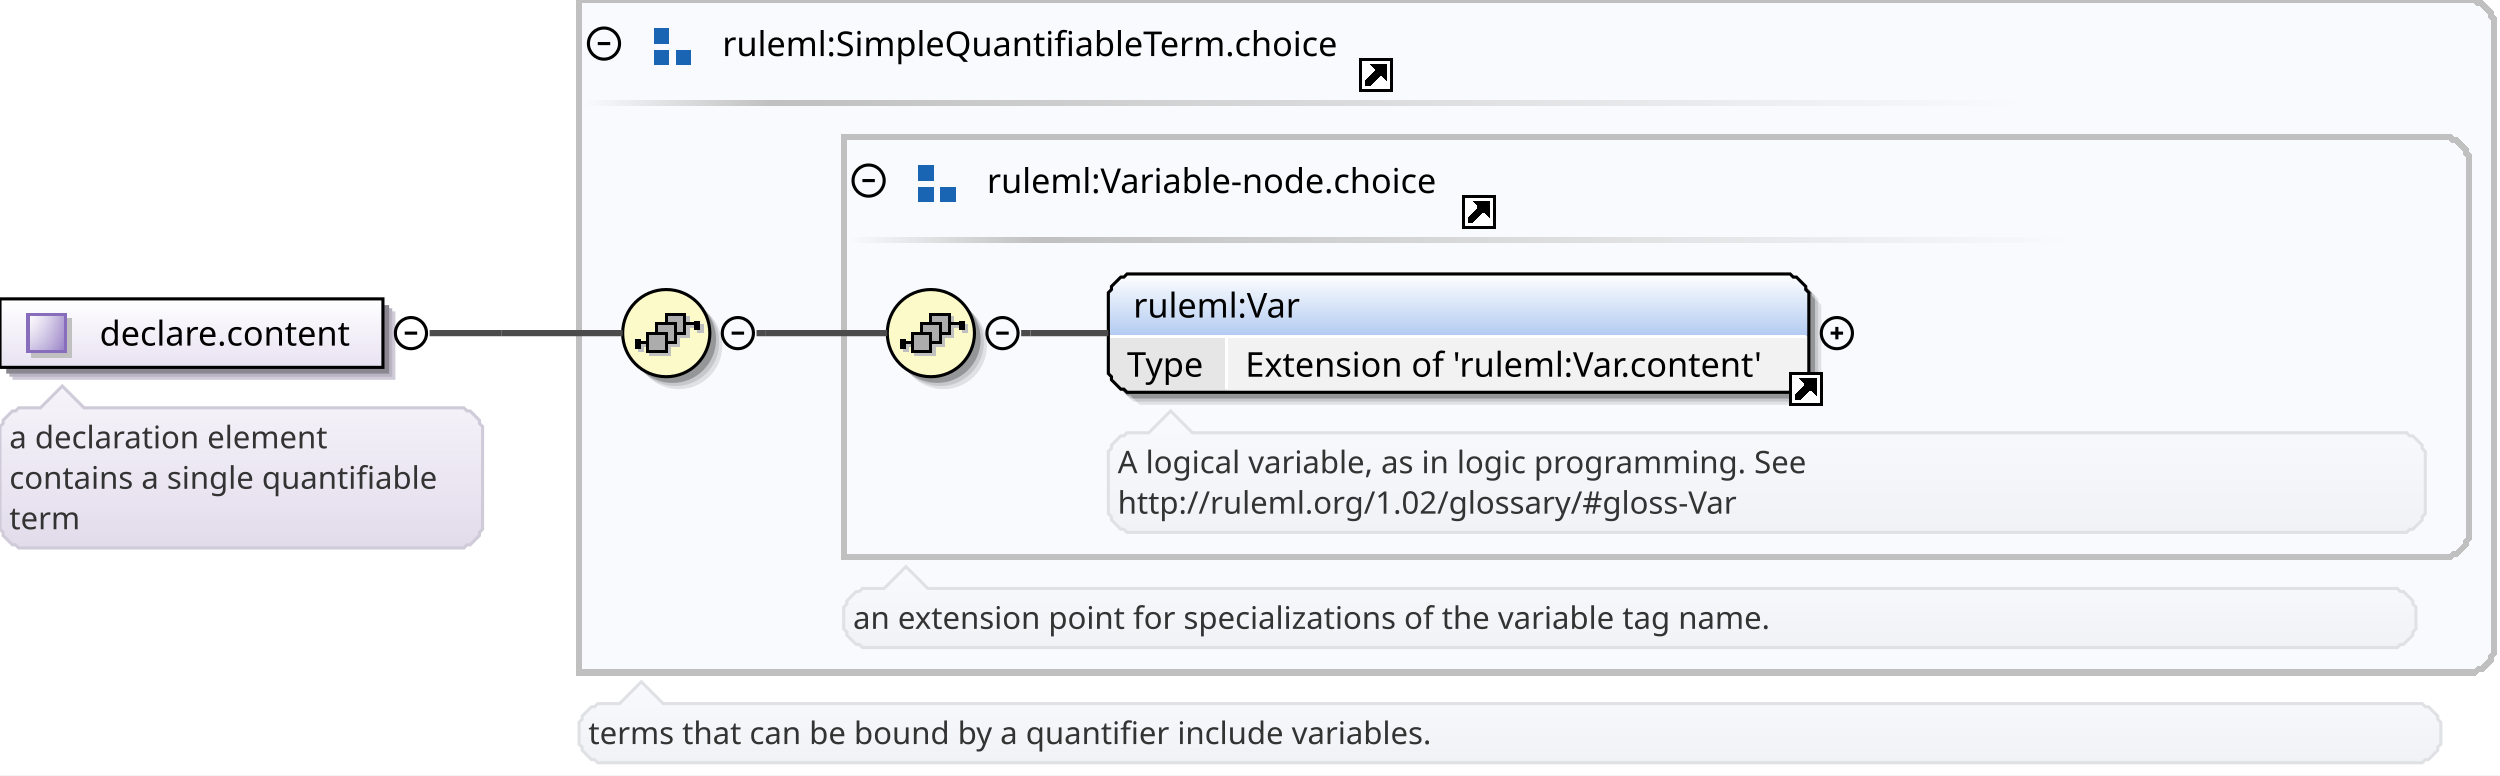
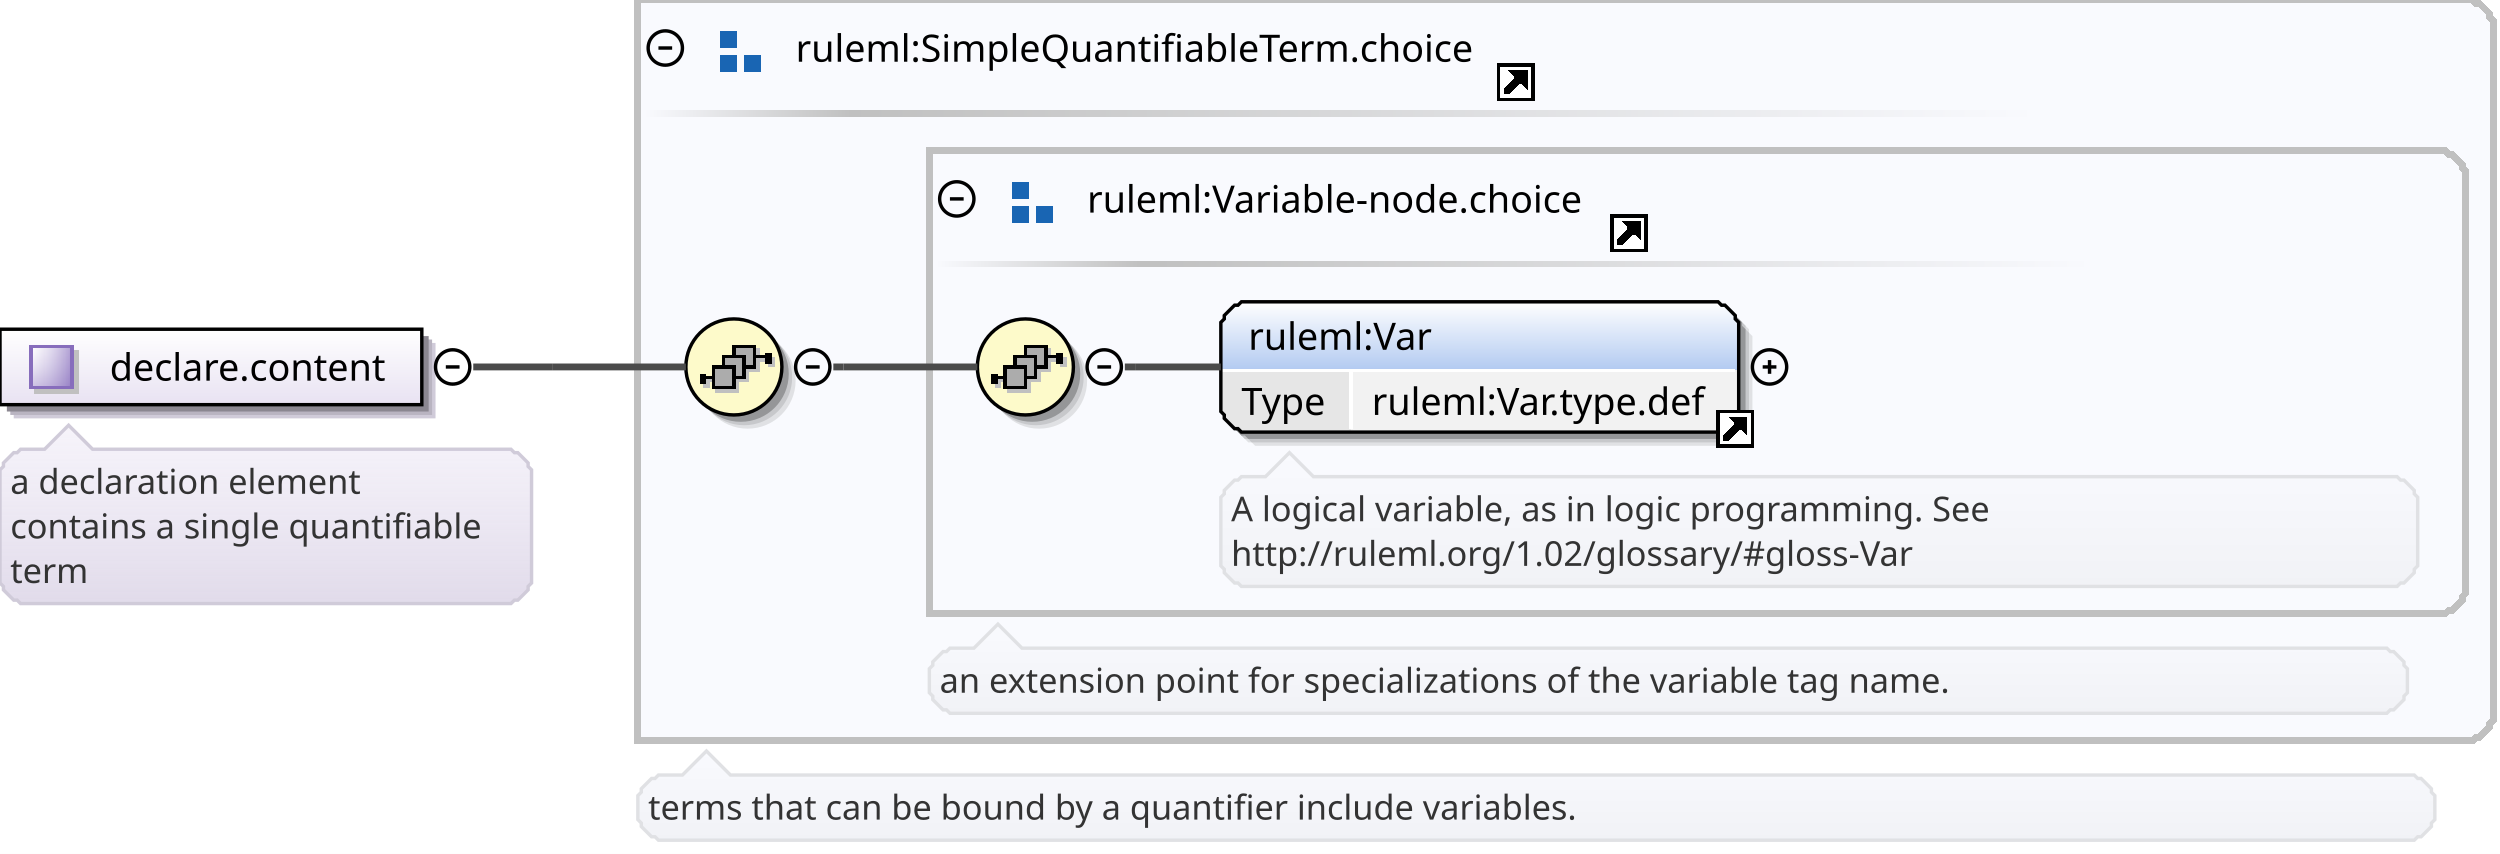
- <svg xmlns="http://www.w3.org/2000/svg" color-interpolation="auto" color-rendering="auto" fill="black" fill-opacity="1" font-family="'Dialog'" font-size="12" font-style="normal" font-weight="normal" height="249" image-rendering="auto" shape-rendering="auto" stroke="black" stroke-dasharray="none" stroke-dashoffset="0" stroke-linecap="square" stroke-linejoin="miter" stroke-miterlimit="10" stroke-opacity="1" stroke-width="1" text-rendering="auto" width="803">
+ <svg xmlns="http://www.w3.org/2000/svg" color-interpolation="auto" color-rendering="auto" fill="black" fill-opacity="1" font-family="'Dialog'" font-size="12" font-style="normal" font-weight="normal" height="249" image-rendering="auto" shape-rendering="auto" stroke="black" stroke-dasharray="none" stroke-dashoffset="0" stroke-linecap="square" stroke-linejoin="miter" stroke-miterlimit="10" stroke-opacity="1" stroke-width="1" text-rendering="auto" width="729">
  <defs id="genericDefs" />
  <g>
    <defs id="defs1">
      <linearGradient gradientUnits="userSpaceOnUse" id="linearGradient1" spreadMethod="pad" x1="0" x2="0" y1="96" y2="118">
        <stop offset="0%" stop-color="white" stop-opacity="1" />
        <stop offset="100%" stop-color="rgb(232,226,242)" stop-opacity="1" />
      </linearGradient>
      <linearGradient gradientUnits="userSpaceOnUse" id="linearGradient2" spreadMethod="pad" x1="9" x2="9" y1="101" y2="113">
        <stop offset="0%" stop-color="rgb(255,255,255)" stop-opacity="0.353" />
        <stop offset="100%" stop-color="rgb(135,109,188)" stop-opacity="0.667" />
      </linearGradient>
      <linearGradient gradientUnits="userSpaceOnUse" id="linearGradient3" spreadMethod="pad" x1="9" x2="21" y1="101" y2="101">
        <stop offset="0%" stop-color="rgb(255,255,255)" stop-opacity="0.353" />
        <stop offset="100%" stop-color="rgb(135,109,188)" stop-opacity="0.667" />
      </linearGradient>
-       <linearGradient gradientUnits="userSpaceOnUse" id="linearGradient4" spreadMethod="pad" x1="248" x2="650" y1="32" y2="32">
+       <linearGradient gradientUnits="userSpaceOnUse" id="linearGradient4" spreadMethod="pad" x1="248" x2="594" y1="32" y2="32">
        <stop offset="0%" stop-color="silver" stop-opacity="1" />
        <stop offset="100%" stop-color="rgb(249,250,254)" stop-opacity="1" />
      </linearGradient>
      <linearGradient gradientUnits="userSpaceOnUse" id="linearGradient5" spreadMethod="pad" x1="188" x2="248" y1="32" y2="32">
        <stop offset="0%" stop-color="rgb(249,250,254)" stop-opacity="1" />
        <stop offset="100%" stop-color="silver" stop-opacity="1" />
      </linearGradient>
      <linearGradient gradientUnits="userSpaceOnUse" id="linearGradient6" spreadMethod="pad" x1="200" x2="200" y1="93" y2="121">
        <stop offset="0%" stop-color="rgb(253,250,202)" stop-opacity="1" />
        <stop offset="100%" stop-color="rgb(253,250,202)" stop-opacity="1" />
      </linearGradient>
-       <linearGradient gradientUnits="userSpaceOnUse" id="linearGradient7" spreadMethod="pad" x1="333" x2="665" y1="76" y2="76">
+       <linearGradient gradientUnits="userSpaceOnUse" id="linearGradient7" spreadMethod="pad" x1="333" x2="610" y1="76" y2="76">
        <stop offset="0%" stop-color="silver" stop-opacity="1" />
        <stop offset="100%" stop-color="rgb(249,250,254)" stop-opacity="1" />
      </linearGradient>
      <linearGradient gradientUnits="userSpaceOnUse" id="linearGradient8" spreadMethod="pad" x1="273" x2="333" y1="76" y2="76">
        <stop offset="0%" stop-color="rgb(249,250,254)" stop-opacity="1" />
        <stop offset="100%" stop-color="silver" stop-opacity="1" />
      </linearGradient>
      <linearGradient gradientUnits="userSpaceOnUse" id="linearGradient9" spreadMethod="pad" x1="285" x2="285" y1="93" y2="121">
        <stop offset="0%" stop-color="rgb(253,250,202)" stop-opacity="1" />
        <stop offset="100%" stop-color="rgb(253,250,202)" stop-opacity="1" />
      </linearGradient>
      <linearGradient gradientUnits="userSpaceOnUse" id="linearGradient10" spreadMethod="pad" x1="356" x2="356" y1="88" y2="108">
        <stop offset="0%" stop-color="white" stop-opacity="1" />
        <stop offset="100%" stop-color="rgb(178,202,241)" stop-opacity="1" />
      </linearGradient>
      <linearGradient gradientUnits="userSpaceOnUse" id="linearGradient11" spreadMethod="pad" x1="356" x2="356" y1="132" y2="171">
        <stop offset="0%" stop-color="rgb(249,250,254)" stop-opacity="1" />
        <stop offset="100%" stop-color="rgb(241,242,246)" stop-opacity="1" />
      </linearGradient>
      <linearGradient gradientUnits="userSpaceOnUse" id="linearGradient12" spreadMethod="pad" x1="271" x2="271" y1="182" y2="208">
        <stop offset="0%" stop-color="rgb(249,250,254)" stop-opacity="1" />
        <stop offset="100%" stop-color="rgb(241,242,246)" stop-opacity="1" />
      </linearGradient>
      <linearGradient gradientUnits="userSpaceOnUse" id="linearGradient13" spreadMethod="pad" x1="186" x2="186" y1="219" y2="245">
        <stop offset="0%" stop-color="rgb(249,250,254)" stop-opacity="1" />
        <stop offset="100%" stop-color="rgb(241,242,246)" stop-opacity="1" />
      </linearGradient>
      <linearGradient gradientUnits="userSpaceOnUse" id="linearGradient14" spreadMethod="pad" x1="0" x2="0" y1="124" y2="176">
        <stop offset="0%" stop-color="rgb(232,226,242)" stop-opacity="0.392" />
        <stop offset="100%" stop-color="rgb(225,219,234)" stop-opacity="1" />
      </linearGradient>
      <clipPath clipPathUnits="userSpaceOnUse" id="clipPath1">
-         <path d="M0 0 L803 0 L803 249 L0 249 L0 0 Z" />
+         <path d="M0 0 L729 0 L729 249 L0 249 L0 0 Z" />
      </clipPath>
    </defs>
    <g fill="white" stroke="white" text-rendering="geometricPrecision">
-       <rect clip-path="url(#clipPath1)" height="249" stroke="none" width="803" x="0" y="0" />
+       <rect clip-path="url(#clipPath1)" height="249" stroke="none" width="729" x="0" y="0" />
    </g>
    <g fill="rgb(208,203,217)" font-family="sans-serif" font-size="11" stroke="rgb(208,203,217)" text-rendering="geometricPrecision">
      <polygon clip-path="url(#clipPath1)" points=" 4 100 127 100 127 122 4 122" stroke="none" />
      <polygon clip-path="url(#clipPath1)" fill="rgb(185,180,193)" points=" 3 99 126 99 126 121 3 121" stroke="none" />
      <polygon clip-path="url(#clipPath1)" fill="rgb(139,135,145)" points=" 2 98 125 98 125 120 2 120" stroke="none" />
      <polygon clip-path="url(#clipPath1)" fill="url(#linearGradient1)" points=" 0 96 123 96 123 118 0 118" shape-rendering="crispEdges" stroke="none" />
      <polygon clip-path="url(#clipPath1)" fill="none" points=" 0 96 123 96 123 118 0 118" stroke="black" stroke-linecap="butt" />
    </g>
    <g fill="silver" font-family="sans-serif" font-size="11" shape-rendering="crispEdges" stroke="silver" stroke-linecap="butt" text-rendering="geometricPrecision">
      <rect clip-path="url(#clipPath1)" height="13" stroke="none" width="13" x="10" y="102" />
      <rect clip-path="url(#clipPath1)" fill="white" height="12" stroke="none" width="12" x="9" y="101" />
      <rect clip-path="url(#clipPath1)" fill="url(#linearGradient2)" height="12" stroke="none" width="12" x="9" y="101" />
      <rect clip-path="url(#clipPath1)" fill="url(#linearGradient3)" height="12" stroke="none" width="12" x="9" y="101" />
      <rect clip-path="url(#clipPath1)" fill="none" height="12" stroke="rgb(135,109,188)" width="12" x="9" y="101" />
      <text clip-path="url(#clipPath1)" fill="black" stroke="none" x="32" xml:space="preserve" y="111">declare.content</text>
      <circle clip-path="url(#clipPath1)" cx="132" cy="107" fill="none" r="5" shape-rendering="auto" stroke="black" />
      <line clip-path="url(#clipPath1)" fill="none" shape-rendering="auto" stroke="black" x1="130" x2="134" y1="107" y2="107" />
-       <polygon clip-path="url(#clipPath1)" fill="rgb(249,250,254)" points=" 186 0 795 0 796 1 797 1 798 2 799 3 800 4 800 5 801 6 801 210 800 211 800 212 799 213 798 214 797 215 796 215 795 216 186 216" stroke="none" stroke-width="2" />
-       <polygon clip-path="url(#clipPath1)" fill="none" points=" 186 0 795 0 796 1 797 1 798 2 799 3 800 4 800 5 801 6 801 210 800 211 800 212 799 213 798 214 797 215 796 215 795 216 186 216" stroke-width="2" />
-       <rect clip-path="url(#clipPath1)" fill="url(#linearGradient4)" height="2" stroke="none" stroke-width="2" width="402" x="248" y="32" />
+       <polygon clip-path="url(#clipPath1)" fill="rgb(249,250,254)" points=" 186 0 721 0 722 1 723 1 724 2 725 3 726 4 726 5 727 6 727 210 726 211 726 212 725 213 724 214 723 215 722 215 721 216 186 216" stroke="none" stroke-width="2" />
+       <polygon clip-path="url(#clipPath1)" fill="none" points=" 186 0 721 0 722 1 723 1 724 2 725 3 726 4 726 5 727 6 727 210 726 211 726 212 725 213 724 214 723 215 722 215 721 216 186 216" stroke-width="2" />
+       <rect clip-path="url(#clipPath1)" fill="url(#linearGradient4)" height="2" stroke="none" stroke-width="2" width="346" x="248" y="32" />
      <rect clip-path="url(#clipPath1)" fill="url(#linearGradient5)" height="2" stroke="none" stroke-width="2" width="60" x="188" y="32" />
      <rect clip-path="url(#clipPath1)" fill="rgb(25,101,179)" height="5" stroke="none" width="5" x="210" y="9" />
      <rect clip-path="url(#clipPath1)" fill="rgb(25,101,179)" height="5" stroke="none" width="5" x="210" y="16" />
      <rect clip-path="url(#clipPath1)" fill="rgb(25,101,179)" height="5" stroke="none" width="5" x="217" y="16" />
      <text clip-path="url(#clipPath1)" fill="black" stroke="none" x="232" xml:space="preserve" y="18">ruleml:SimpleQuantifiableTerm.choice</text>
      <rect clip-path="url(#clipPath1)" fill="white" height="10" stroke="none" width="10" x="437" y="19" />
      <polygon clip-path="url(#clipPath1)" fill="none" points=" 439 27 439 26 442 23 442 22 441 21 445 21 445 25 444 24 443 24 440 27" stroke="black" />
      <polygon clip-path="url(#clipPath1)" fill="black" points=" 439 27 439 26 442 23 442 22 441 21 445 21 445 25 444 24 443 24 440 27" stroke="none" />
      <rect clip-path="url(#clipPath1)" fill="none" height="10" stroke="black" width="10" x="437" y="19" />
      <circle clip-path="url(#clipPath1)" cx="194" cy="14" fill="none" r="5" shape-rendering="auto" stroke="black" />
      <line clip-path="url(#clipPath1)" fill="none" shape-rendering="auto" stroke="black" x1="192" x2="196" y1="14" y2="14" />
      <circle clip-path="url(#clipPath1)" cx="218" cy="111" fill="rgb(224,225,228)" r="14" shape-rendering="auto" stroke="none" />
      <circle clip-path="url(#clipPath1)" cx="217" cy="110" fill="rgb(199,200,203)" r="14" shape-rendering="auto" stroke="none" />
      <circle clip-path="url(#clipPath1)" cx="216" cy="109" fill="rgb(149,150,152)" r="14" shape-rendering="auto" stroke="none" />
      <circle clip-path="url(#clipPath1)" cx="214" cy="107" fill="url(#linearGradient6)" r="14" stroke="none" />
      <circle clip-path="url(#clipPath1)" cx="214" cy="107" fill="none" r="14" shape-rendering="auto" stroke="black" />
      <line clip-path="url(#clipPath1)" fill="none" x1="221" x2="225" y1="105" y2="105" />
      <rect clip-path="url(#clipPath1)" height="3" stroke="none" width="2" x="224" y="104" />
      <rect clip-path="url(#clipPath1)" height="6" stroke="none" width="6" x="215" y="102" />
      <rect clip-path="url(#clipPath1)" fill="none" height="6" width="6" x="215" y="102" />
      <rect clip-path="url(#clipPath1)" height="6" stroke="none" width="6" x="212" y="105" />
      <rect clip-path="url(#clipPath1)" fill="none" height="6" width="6" x="212" y="105" />
      <rect clip-path="url(#clipPath1)" height="6" stroke="none" width="6" x="209" y="108" />
      <rect clip-path="url(#clipPath1)" fill="none" height="6" width="6" x="209" y="108" />
      <line clip-path="url(#clipPath1)" fill="none" x1="209" x2="205" y1="111" y2="111" />
      <rect clip-path="url(#clipPath1)" height="3" stroke="none" width="2" x="205" y="110" />
      <line clip-path="url(#clipPath1)" fill="none" stroke="black" x1="220" x2="224" y1="104" y2="104" />
      <rect clip-path="url(#clipPath1)" fill="black" height="3" stroke="none" width="2" x="223" y="103" />
      <rect clip-path="url(#clipPath1)" fill="rgb(172,172,172)" height="6" stroke="none" width="6" x="214" y="101" />
      <rect clip-path="url(#clipPath1)" fill="none" height="6" stroke="black" width="6" x="214" y="101" />
      <rect clip-path="url(#clipPath1)" fill="rgb(172,172,172)" height="6" stroke="none" width="6" x="211" y="104" />
      <rect clip-path="url(#clipPath1)" fill="none" height="6" stroke="black" width="6" x="211" y="104" />
      <rect clip-path="url(#clipPath1)" fill="rgb(172,172,172)" height="6" stroke="none" width="6" x="208" y="107" />
      <rect clip-path="url(#clipPath1)" fill="none" height="6" stroke="black" width="6" x="208" y="107" />
      <line clip-path="url(#clipPath1)" fill="none" stroke="black" x1="208" x2="204" y1="110" y2="110" />
      <rect clip-path="url(#clipPath1)" fill="black" height="3" stroke="none" width="2" x="204" y="109" />
      <circle clip-path="url(#clipPath1)" cx="237" cy="107" fill="none" r="5" shape-rendering="auto" stroke="black" />
      <line clip-path="url(#clipPath1)" fill="none" shape-rendering="auto" stroke="black" x1="235" x2="239" y1="107" y2="107" />
-       <polygon clip-path="url(#clipPath1)" fill="rgb(249,250,254)" points=" 271 44 787 44 788 45 789 45 790 46 791 47 792 48 792 49 793 50 793 173 792 174 792 175 791 176 790 177 789 178 788 178 787 179 271 179" stroke="none" stroke-width="2" />
-       <polygon clip-path="url(#clipPath1)" fill="none" points=" 271 44 787 44 788 45 789 45 790 46 791 47 792 48 792 49 793 50 793 173 792 174 792 175 791 176 790 177 789 178 788 178 787 179 271 179" stroke-width="2" />
-       <rect clip-path="url(#clipPath1)" fill="url(#linearGradient7)" height="2" stroke="none" stroke-width="2" width="332" x="333" y="76" />
+       <polygon clip-path="url(#clipPath1)" fill="rgb(249,250,254)" points=" 271 44 713 44 714 45 715 45 716 46 717 47 718 48 718 49 719 50 719 173 718 174 718 175 717 176 716 177 715 178 714 178 713 179 271 179" stroke="none" stroke-width="2" />
+       <polygon clip-path="url(#clipPath1)" fill="none" points=" 271 44 713 44 714 45 715 45 716 46 717 47 718 48 718 49 719 50 719 173 718 174 718 175 717 176 716 177 715 178 714 178 713 179 271 179" stroke-width="2" />
+       <rect clip-path="url(#clipPath1)" fill="url(#linearGradient7)" height="2" stroke="none" stroke-width="2" width="277" x="333" y="76" />
      <rect clip-path="url(#clipPath1)" fill="url(#linearGradient8)" height="2" stroke="none" stroke-width="2" width="60" x="273" y="76" />
      <rect clip-path="url(#clipPath1)" fill="rgb(25,101,179)" height="5" stroke="none" width="5" x="295" y="53" />
      <rect clip-path="url(#clipPath1)" fill="rgb(25,101,179)" height="5" stroke="none" width="5" x="295" y="60" />
      <rect clip-path="url(#clipPath1)" fill="rgb(25,101,179)" height="5" stroke="none" width="5" x="302" y="60" />
      <text clip-path="url(#clipPath1)" fill="black" stroke="none" x="317" xml:space="preserve" y="62">ruleml:Variable-node.choice</text>
      <rect clip-path="url(#clipPath1)" fill="white" height="10" stroke="none" width="10" x="470" y="63" />
      <polygon clip-path="url(#clipPath1)" fill="none" points=" 472 71 472 70 475 67 475 66 474 65 478 65 478 69 477 68 476 68 473 71" stroke="black" />
      <polygon clip-path="url(#clipPath1)" fill="black" points=" 472 71 472 70 475 67 475 66 474 65 478 65 478 69 477 68 476 68 473 71" stroke="none" />
      <rect clip-path="url(#clipPath1)" fill="none" height="10" stroke="black" width="10" x="470" y="63" />
      <circle clip-path="url(#clipPath1)" cx="279" cy="58" fill="none" r="5" shape-rendering="auto" stroke="black" />
      <line clip-path="url(#clipPath1)" fill="none" shape-rendering="auto" stroke="black" x1="277" x2="281" y1="58" y2="58" />
      <circle clip-path="url(#clipPath1)" cx="303" cy="111" fill="rgb(224,225,228)" r="14" shape-rendering="auto" stroke="none" />
      <circle clip-path="url(#clipPath1)" cx="302" cy="110" fill="rgb(199,200,203)" r="14" shape-rendering="auto" stroke="none" />
      <circle clip-path="url(#clipPath1)" cx="301" cy="109" fill="rgb(149,150,152)" r="14" shape-rendering="auto" stroke="none" />
      <circle clip-path="url(#clipPath1)" cx="299" cy="107" fill="url(#linearGradient9)" r="14" stroke="none" />
      <circle clip-path="url(#clipPath1)" cx="299" cy="107" fill="none" r="14" shape-rendering="auto" stroke="black" />
      <line clip-path="url(#clipPath1)" fill="none" x1="306" x2="310" y1="105" y2="105" />
      <rect clip-path="url(#clipPath1)" height="3" stroke="none" width="2" x="309" y="104" />
      <rect clip-path="url(#clipPath1)" height="6" stroke="none" width="6" x="300" y="102" />
      <rect clip-path="url(#clipPath1)" fill="none" height="6" width="6" x="300" y="102" />
      <rect clip-path="url(#clipPath1)" height="6" stroke="none" width="6" x="297" y="105" />
      <rect clip-path="url(#clipPath1)" fill="none" height="6" width="6" x="297" y="105" />
      <rect clip-path="url(#clipPath1)" height="6" stroke="none" width="6" x="294" y="108" />
      <rect clip-path="url(#clipPath1)" fill="none" height="6" width="6" x="294" y="108" />
      <line clip-path="url(#clipPath1)" fill="none" x1="294" x2="290" y1="111" y2="111" />
      <rect clip-path="url(#clipPath1)" height="3" stroke="none" width="2" x="290" y="110" />
      <line clip-path="url(#clipPath1)" fill="none" stroke="black" x1="305" x2="309" y1="104" y2="104" />
      <rect clip-path="url(#clipPath1)" fill="black" height="3" stroke="none" width="2" x="308" y="103" />
      <rect clip-path="url(#clipPath1)" fill="rgb(172,172,172)" height="6" stroke="none" width="6" x="299" y="101" />
      <rect clip-path="url(#clipPath1)" fill="none" height="6" stroke="black" width="6" x="299" y="101" />
      <rect clip-path="url(#clipPath1)" fill="rgb(172,172,172)" height="6" stroke="none" width="6" x="296" y="104" />
      <rect clip-path="url(#clipPath1)" fill="none" height="6" stroke="black" width="6" x="296" y="104" />
      <rect clip-path="url(#clipPath1)" fill="rgb(172,172,172)" height="6" stroke="none" width="6" x="293" y="107" />
      <rect clip-path="url(#clipPath1)" fill="none" height="6" stroke="black" width="6" x="293" y="107" />
      <line clip-path="url(#clipPath1)" fill="none" stroke="black" x1="293" x2="289" y1="110" y2="110" />
      <rect clip-path="url(#clipPath1)" fill="black" height="3" stroke="none" width="2" x="289" y="109" />
      <circle clip-path="url(#clipPath1)" cx="322" cy="107" fill="none" r="5" shape-rendering="auto" stroke="black" />
      <line clip-path="url(#clipPath1)" fill="none" shape-rendering="auto" stroke="black" x1="320" x2="324" y1="107" y2="107" />
-       <polygon clip-path="url(#clipPath1)" fill="rgb(224,225,228)" points=" 360 98 361 97 361 96 362 95 363 94 364 93 365 93 366 92 579 92 580 93 581 93 582 94 583 95 584 96 584 97 585 98 585 124 584 125 584 126 583 127 582 128 581 129 580 129 579 130 366 130 365 129 364 129 363 128 362 127 361 126 361 125 360 124" shape-rendering="auto" stroke="none" />
-       <polygon clip-path="url(#clipPath1)" fill="rgb(199,200,203)" points=" 359 97 360 96 360 95 361 94 362 93 363 92 364 92 365 91 578 91 579 92 580 92 581 93 582 94 583 95 583 96 584 97 584 123 583 124 583 125 582 126 581 127 580 128 579 128 578 129 365 129 364 128 363 128 362 127 361 126 360 125 360 124 359 123" shape-rendering="auto" stroke="none" />
-       <polygon clip-path="url(#clipPath1)" fill="rgb(149,150,152)" points=" 358 96 359 95 359 94 360 93 361 92 362 91 363 91 364 90 577 90 578 91 579 91 580 92 581 93 582 94 582 95 583 96 583 122 582 123 582 124 581 125 580 126 579 127 578 127 577 128 364 128 363 127 362 127 361 126 360 125 359 124 359 123 358 122" shape-rendering="auto" stroke="none" />
-       <polygon clip-path="url(#clipPath1)" fill="url(#linearGradient10)" points=" 356 94 357 93 357 92 358 91 359 90 360 89 361 89 362 88 575 88 576 89 577 89 578 90 579 91 580 92 580 93 581 94 581 108 580 108 580 108 579 108 578 108 577 108 576 108 575 108 362 108 361 108 360 108 359 108 358 108 357 108 357 108 356 108" stroke="none" />
+       <polygon clip-path="url(#clipPath1)" fill="rgb(224,225,228)" points=" 360 98 361 97 361 96 362 95 363 94 364 93 365 93 366 92 505 92 506 93 507 93 508 94 509 95 510 96 510 97 511 98 511 124 510 125 510 126 509 127 508 128 507 129 506 129 505 130 366 130 365 129 364 129 363 128 362 127 361 126 361 125 360 124" shape-rendering="auto" stroke="none" />
+       <polygon clip-path="url(#clipPath1)" fill="rgb(199,200,203)" points=" 359 97 360 96 360 95 361 94 362 93 363 92 364 92 365 91 504 91 505 92 506 92 507 93 508 94 509 95 509 96 510 97 510 123 509 124 509 125 508 126 507 127 506 128 505 128 504 129 365 129 364 128 363 128 362 127 361 126 360 125 360 124 359 123" shape-rendering="auto" stroke="none" />
+       <polygon clip-path="url(#clipPath1)" fill="rgb(149,150,152)" points=" 358 96 359 95 359 94 360 93 361 92 362 91 363 91 364 90 503 90 504 91 505 91 506 92 507 93 508 94 508 95 509 96 509 122 508 123 508 124 507 125 506 126 505 127 504 127 503 128 364 128 363 127 362 127 361 126 360 125 359 124 359 123 358 122" shape-rendering="auto" stroke="none" />
+       <polygon clip-path="url(#clipPath1)" fill="url(#linearGradient10)" points=" 356 94 357 93 357 92 358 91 359 90 360 89 361 89 362 88 501 88 502 89 503 89 504 90 505 91 506 92 506 93 507 94 507 108 506 108 506 108 505 108 504 108 503 108 502 108 501 108 362 108 361 108 360 108 359 108 358 108 357 108 357 108 356 108" stroke="none" />
      <polygon clip-path="url(#clipPath1)" fill="rgb(230,230,230)" points=" 356 108 357 108 357 108 358 108 359 108 360 108 361 108 362 108 394 108 394 108 394 108 394 108 394 108 394 108 394 108 394 108 394 120 394 121 394 122 394 123 394 124 394 125 394 125 394 126 362 126 361 125 360 125 359 124 358 123 357 122 357 121 356 120" stroke="none" />
-       <polygon clip-path="url(#clipPath1)" fill="rgb(242,242,242)" points=" 394 108 394 108 394 108 394 108 394 108 394 108 394 108 394 108 575 108 576 108 577 108 578 108 579 108 580 108 580 108 581 108 581 120 580 121 580 122 579 123 578 124 577 125 576 125 575 126 394 126 394 125 394 125 394 124 394 123 394 122 394 121 394 120" stroke="none" />
-       <line clip-path="url(#clipPath1)" fill="none" stroke="white" x1="356" x2="580" y1="108" y2="108" />
+       <polygon clip-path="url(#clipPath1)" fill="rgb(242,242,242)" points=" 394 108 394 108 394 108 394 108 394 108 394 108 394 108 394 108 501 108 502 108 503 108 504 108 505 108 506 108 506 108 507 108 507 120 506 121 506 122 505 123 504 124 503 125 502 125 501 126 394 126 394 125 394 125 394 124 394 123 394 122 394 121 394 120" stroke="none" />
+       <line clip-path="url(#clipPath1)" fill="none" stroke="white" x1="356" x2="506" y1="108" y2="108" />
      <text clip-path="url(#clipPath1)" fill="black" stroke="none" x="362" xml:space="preserve" y="121">Type</text>
-       <text clip-path="url(#clipPath1)" fill="black" stroke="none" x="400" xml:space="preserve" y="121">Extension of 'ruleml:Var.content'</text>
+       <text clip-path="url(#clipPath1)" fill="black" stroke="none" x="400" xml:space="preserve" y="121">ruleml:Var.type.def</text>
      <line clip-path="url(#clipPath1)" fill="none" stroke="white" x1="394" x2="394" y1="108" y2="125" />
-       <polygon clip-path="url(#clipPath1)" fill="none" points=" 356 94 357 93 357 92 358 91 359 90 360 89 361 89 362 88 575 88 576 89 577 89 578 90 579 91 580 92 580 93 581 94 581 120 580 121 580 122 579 123 578 124 577 125 576 125 575 126 362 126 361 125 360 125 359 124 358 123 357 122 357 121 356 120" shape-rendering="auto" stroke="black" />
+       <polygon clip-path="url(#clipPath1)" fill="none" points=" 356 94 357 93 357 92 358 91 359 90 360 89 361 89 362 88 501 88 502 89 503 89 504 90 505 91 506 92 506 93 507 94 507 120 506 121 506 122 505 123 504 124 503 125 502 125 501 126 362 126 361 125 360 125 359 124 358 123 357 122 357 121 356 120" shape-rendering="auto" stroke="black" />
      <text clip-path="url(#clipPath1)" fill="black" stroke="none" x="364" xml:space="preserve" y="102">ruleml:Var</text>
-       <rect clip-path="url(#clipPath1)" fill="white" height="10" stroke="none" width="10" x="575" y="120" />
-       <polygon clip-path="url(#clipPath1)" fill="none" points=" 577 128 577 127 580 124 580 123 579 122 583 122 583 126 582 125 581 125 578 128" stroke="black" />
-       <polygon clip-path="url(#clipPath1)" fill="black" points=" 577 128 577 127 580 124 580 123 579 122 583 122 583 126 582 125 581 125 578 128" stroke="none" />
-       <rect clip-path="url(#clipPath1)" fill="none" height="10" stroke="black" width="10" x="575" y="120" />
-       <circle clip-path="url(#clipPath1)" cx="590" cy="107" fill="none" r="5" shape-rendering="auto" stroke="black" />
-       <line clip-path="url(#clipPath1)" fill="none" shape-rendering="auto" stroke="black" x1="588" x2="592" y1="107" y2="107" />
-       <line clip-path="url(#clipPath1)" fill="none" shape-rendering="auto" stroke="black" x1="590" x2="590" y1="105" y2="109" />
-       <polygon clip-path="url(#clipPath1)" fill="url(#linearGradient11)" points=" 356 145 357 144 357 143 358 142 359 141 360 140 361 140 362 139 369 139 376 132 383 139 773 139 774 140 775 140 776 141 777 142 778 143 778 144 779 145 779 165 778 166 778 167 777 168 776 169 775 170 774 170 773 171 362 171 361 170 360 170 359 169 358 168 357 167 357 166 356 165" stroke="none" />
-       <polygon clip-path="url(#clipPath1)" fill="none" points=" 356 145 357 144 357 143 358 142 359 141 360 140 361 140 362 139 369 139 376 132 383 139 773 139 774 140 775 140 776 141 777 142 778 143 778 144 779 145 779 165 778 166 778 167 777 168 776 169 775 170 774 170 773 171 362 171 361 170 360 170 359 169 358 168 357 167 357 166 356 165" shape-rendering="auto" stroke="rgb(224,225,228)" />
+       <rect clip-path="url(#clipPath1)" fill="white" height="10" stroke="none" width="10" x="501" y="120" />
+       <polygon clip-path="url(#clipPath1)" fill="none" points=" 503 128 503 127 506 124 506 123 505 122 509 122 509 126 508 125 507 125 504 128" stroke="black" />
+       <polygon clip-path="url(#clipPath1)" fill="black" points=" 503 128 503 127 506 124 506 123 505 122 509 122 509 126 508 125 507 125 504 128" stroke="none" />
+       <rect clip-path="url(#clipPath1)" fill="none" height="10" stroke="black" width="10" x="501" y="120" />
+       <circle clip-path="url(#clipPath1)" cx="516" cy="107" fill="none" r="5" shape-rendering="auto" stroke="black" />
+       <line clip-path="url(#clipPath1)" fill="none" shape-rendering="auto" stroke="black" x1="514" x2="518" y1="107" y2="107" />
+       <line clip-path="url(#clipPath1)" fill="none" shape-rendering="auto" stroke="black" x1="516" x2="516" y1="105" y2="109" />
+       <polygon clip-path="url(#clipPath1)" fill="url(#linearGradient11)" points=" 356 145 357 144 357 143 358 142 359 141 360 140 361 140 362 139 369 139 376 132 383 139 699 139 700 140 701 140 702 141 703 142 704 143 704 144 705 145 705 165 704 166 704 167 703 168 702 169 701 170 700 170 699 171 362 171 361 170 360 170 359 169 358 168 357 167 357 166 356 165" stroke="none" />
+       <polygon clip-path="url(#clipPath1)" fill="none" points=" 356 145 357 144 357 143 358 142 359 141 360 140 361 140 362 139 369 139 376 132 383 139 699 139 700 140 701 140 702 141 703 142 704 143 704 144 705 145 705 165 704 166 704 167 703 168 702 169 701 170 700 170 699 171 362 171 361 170 360 170 359 169 358 168 357 167 357 166 356 165" shape-rendering="auto" stroke="rgb(224,225,228)" />
      <text clip-path="url(#clipPath1)" fill="rgb(51,51,51)" font-size="10" stroke="none" x="359" xml:space="preserve" y="152">A logical variable, as in logic programming. See </text>
      <text clip-path="url(#clipPath1)" fill="rgb(51,51,51)" font-size="10" stroke="none" x="359" xml:space="preserve" y="165">http://ruleml.org/1.02/glossary/#gloss-Var</text>
    </g>
    <g fill="rgb(75,75,75)" font-family="sans-serif" font-size="11" stroke="rgb(75,75,75)" stroke-linecap="butt" stroke-width="2" text-rendering="geometricPrecision">
      <line clip-path="url(#clipPath1)" fill="none" x1="328" x2="331" y1="107" y2="107" />
      <line clip-path="url(#clipPath1)" fill="none" x1="331" x2="331" y1="107" y2="107" />
      <line clip-path="url(#clipPath1)" fill="none" x1="331" x2="356" y1="107" y2="107" />
    </g>
    <g fill="url(#linearGradient12)" font-family="sans-serif" font-size="11" shape-rendering="crispEdges" stroke="url(#linearGradient12)" stroke-linecap="butt" text-rendering="geometricPrecision">
-       <polygon clip-path="url(#clipPath1)" points=" 271 195 272 194 272 193 273 192 274 191 275 190 276 190 277 189 284 189 291 182 298 189 770 189 771 190 772 190 773 191 774 192 775 193 775 194 776 195 776 202 775 203 775 204 774 205 773 206 772 207 771 207 770 208 277 208 276 207 275 207 274 206 273 205 272 204 272 203 271 202" stroke="none" />
-       <polygon clip-path="url(#clipPath1)" fill="none" points=" 271 195 272 194 272 193 273 192 274 191 275 190 276 190 277 189 284 189 291 182 298 189 770 189 771 190 772 190 773 191 774 192 775 193 775 194 776 195 776 202 775 203 775 204 774 205 773 206 772 207 771 207 770 208 277 208 276 207 275 207 274 206 273 205 272 204 272 203 271 202" shape-rendering="auto" stroke="rgb(224,225,228)" />
+       <polygon clip-path="url(#clipPath1)" points=" 271 195 272 194 272 193 273 192 274 191 275 190 276 190 277 189 284 189 291 182 298 189 696 189 697 190 698 190 699 191 700 192 701 193 701 194 702 195 702 202 701 203 701 204 700 205 699 206 698 207 697 207 696 208 277 208 276 207 275 207 274 206 273 205 272 204 272 203 271 202" stroke="none" />
+       <polygon clip-path="url(#clipPath1)" fill="none" points=" 271 195 272 194 272 193 273 192 274 191 275 190 276 190 277 189 284 189 291 182 298 189 696 189 697 190 698 190 699 191 700 192 701 193 701 194 702 195 702 202 701 203 701 204 700 205 699 206 698 207 697 207 696 208 277 208 276 207 275 207 274 206 273 205 272 204 272 203 271 202" shape-rendering="auto" stroke="rgb(224,225,228)" />
      <text clip-path="url(#clipPath1)" fill="rgb(51,51,51)" font-size="10" stroke="none" x="274" xml:space="preserve" y="202">an extension point for specializations of the variable tag name.</text>
    </g>
    <g fill="rgb(75,75,75)" font-family="sans-serif" font-size="11" stroke="rgb(75,75,75)" stroke-linecap="butt" stroke-width="2" text-rendering="geometricPrecision">
      <line clip-path="url(#clipPath1)" fill="none" x1="243" x2="246" y1="107" y2="107" />
      <line clip-path="url(#clipPath1)" fill="none" x1="246" x2="246" y1="107" y2="107" />
      <line clip-path="url(#clipPath1)" fill="none" x1="246" x2="285" y1="107" y2="107" />
    </g>
    <g fill="url(#linearGradient13)" font-family="sans-serif" font-size="11" shape-rendering="crispEdges" stroke="url(#linearGradient13)" stroke-linecap="butt" text-rendering="geometricPrecision">
-       <polygon clip-path="url(#clipPath1)" points=" 186 232 187 231 187 230 188 229 189 228 190 227 191 227 192 226 199 226 206 219 213 226 778 226 779 227 780 227 781 228 782 229 783 230 783 231 784 232 784 239 783 240 783 241 782 242 781 243 780 244 779 244 778 245 192 245 191 244 190 244 189 243 188 242 187 241 187 240 186 239" stroke="none" />
-       <polygon clip-path="url(#clipPath1)" fill="none" points=" 186 232 187 231 187 230 188 229 189 228 190 227 191 227 192 226 199 226 206 219 213 226 778 226 779 227 780 227 781 228 782 229 783 230 783 231 784 232 784 239 783 240 783 241 782 242 781 243 780 244 779 244 778 245 192 245 191 244 190 244 189 243 188 242 187 241 187 240 186 239" shape-rendering="auto" stroke="rgb(224,225,228)" />
+       <polygon clip-path="url(#clipPath1)" points=" 186 232 187 231 187 230 188 229 189 228 190 227 191 227 192 226 199 226 206 219 213 226 704 226 705 227 706 227 707 228 708 229 709 230 709 231 710 232 710 239 709 240 709 241 708 242 707 243 706 244 705 244 704 245 192 245 191 244 190 244 189 243 188 242 187 241 187 240 186 239" stroke="none" />
+       <polygon clip-path="url(#clipPath1)" fill="none" points=" 186 232 187 231 187 230 188 229 189 228 190 227 191 227 192 226 199 226 206 219 213 226 704 226 705 227 706 227 707 228 708 229 709 230 709 231 710 232 710 239 709 240 709 241 708 242 707 243 706 244 705 244 704 245 192 245 191 244 190 244 189 243 188 242 187 241 187 240 186 239" shape-rendering="auto" stroke="rgb(224,225,228)" />
      <text clip-path="url(#clipPath1)" fill="rgb(51,51,51)" font-size="10" stroke="none" x="189" xml:space="preserve" y="239">terms that can be bound by a quantifier include variables.</text>
    </g>
    <g fill="rgb(75,75,75)" font-family="sans-serif" font-size="11" stroke="rgb(75,75,75)" stroke-linecap="butt" stroke-width="2" text-rendering="geometricPrecision">
      <line clip-path="url(#clipPath1)" fill="none" x1="138" x2="161" y1="107" y2="107" />
      <line clip-path="url(#clipPath1)" fill="none" x1="161" x2="161" y1="107" y2="107" />
      <line clip-path="url(#clipPath1)" fill="none" x1="161" x2="200" y1="107" y2="107" />
    </g>
    <g fill="url(#linearGradient14)" font-family="sans-serif" font-size="11" shape-rendering="crispEdges" stroke="url(#linearGradient14)" stroke-linecap="butt" text-rendering="geometricPrecision">
      <polygon clip-path="url(#clipPath1)" points=" 0 137 1 136 1 135 2 134 3 133 4 132 5 132 6 131 13 131 20 124 27 131 149 131 150 132 151 132 152 133 153 134 154 135 154 136 155 137 155 170 154 171 154 172 153 173 152 174 151 175 150 175 149 176 6 176 5 175 4 175 3 174 2 173 1 172 1 171 0 170" stroke="none" />
      <polygon clip-path="url(#clipPath1)" fill="none" points=" 0 137 1 136 1 135 2 134 3 133 4 132 5 132 6 131 13 131 20 124 27 131 149 131 150 132 151 132 152 133 153 134 154 135 154 136 155 137 155 170 154 171 154 172 153 173 152 174 151 175 150 175 149 176 6 176 5 175 4 175 3 174 2 173 1 172 1 171 0 170" shape-rendering="auto" stroke="rgb(208,203,217)" />
      <text clip-path="url(#clipPath1)" fill="rgb(51,51,51)" font-size="10" stroke="none" x="3" xml:space="preserve" y="144">a declaration element </text>
      <text clip-path="url(#clipPath1)" fill="rgb(51,51,51)" font-size="10" stroke="none" x="3" xml:space="preserve" y="157">contains a single quantifiable </text>
      <text clip-path="url(#clipPath1)" fill="rgb(51,51,51)" font-size="10" stroke="none" x="3" xml:space="preserve" y="170">term</text>
    </g>
  </g>
</svg>
